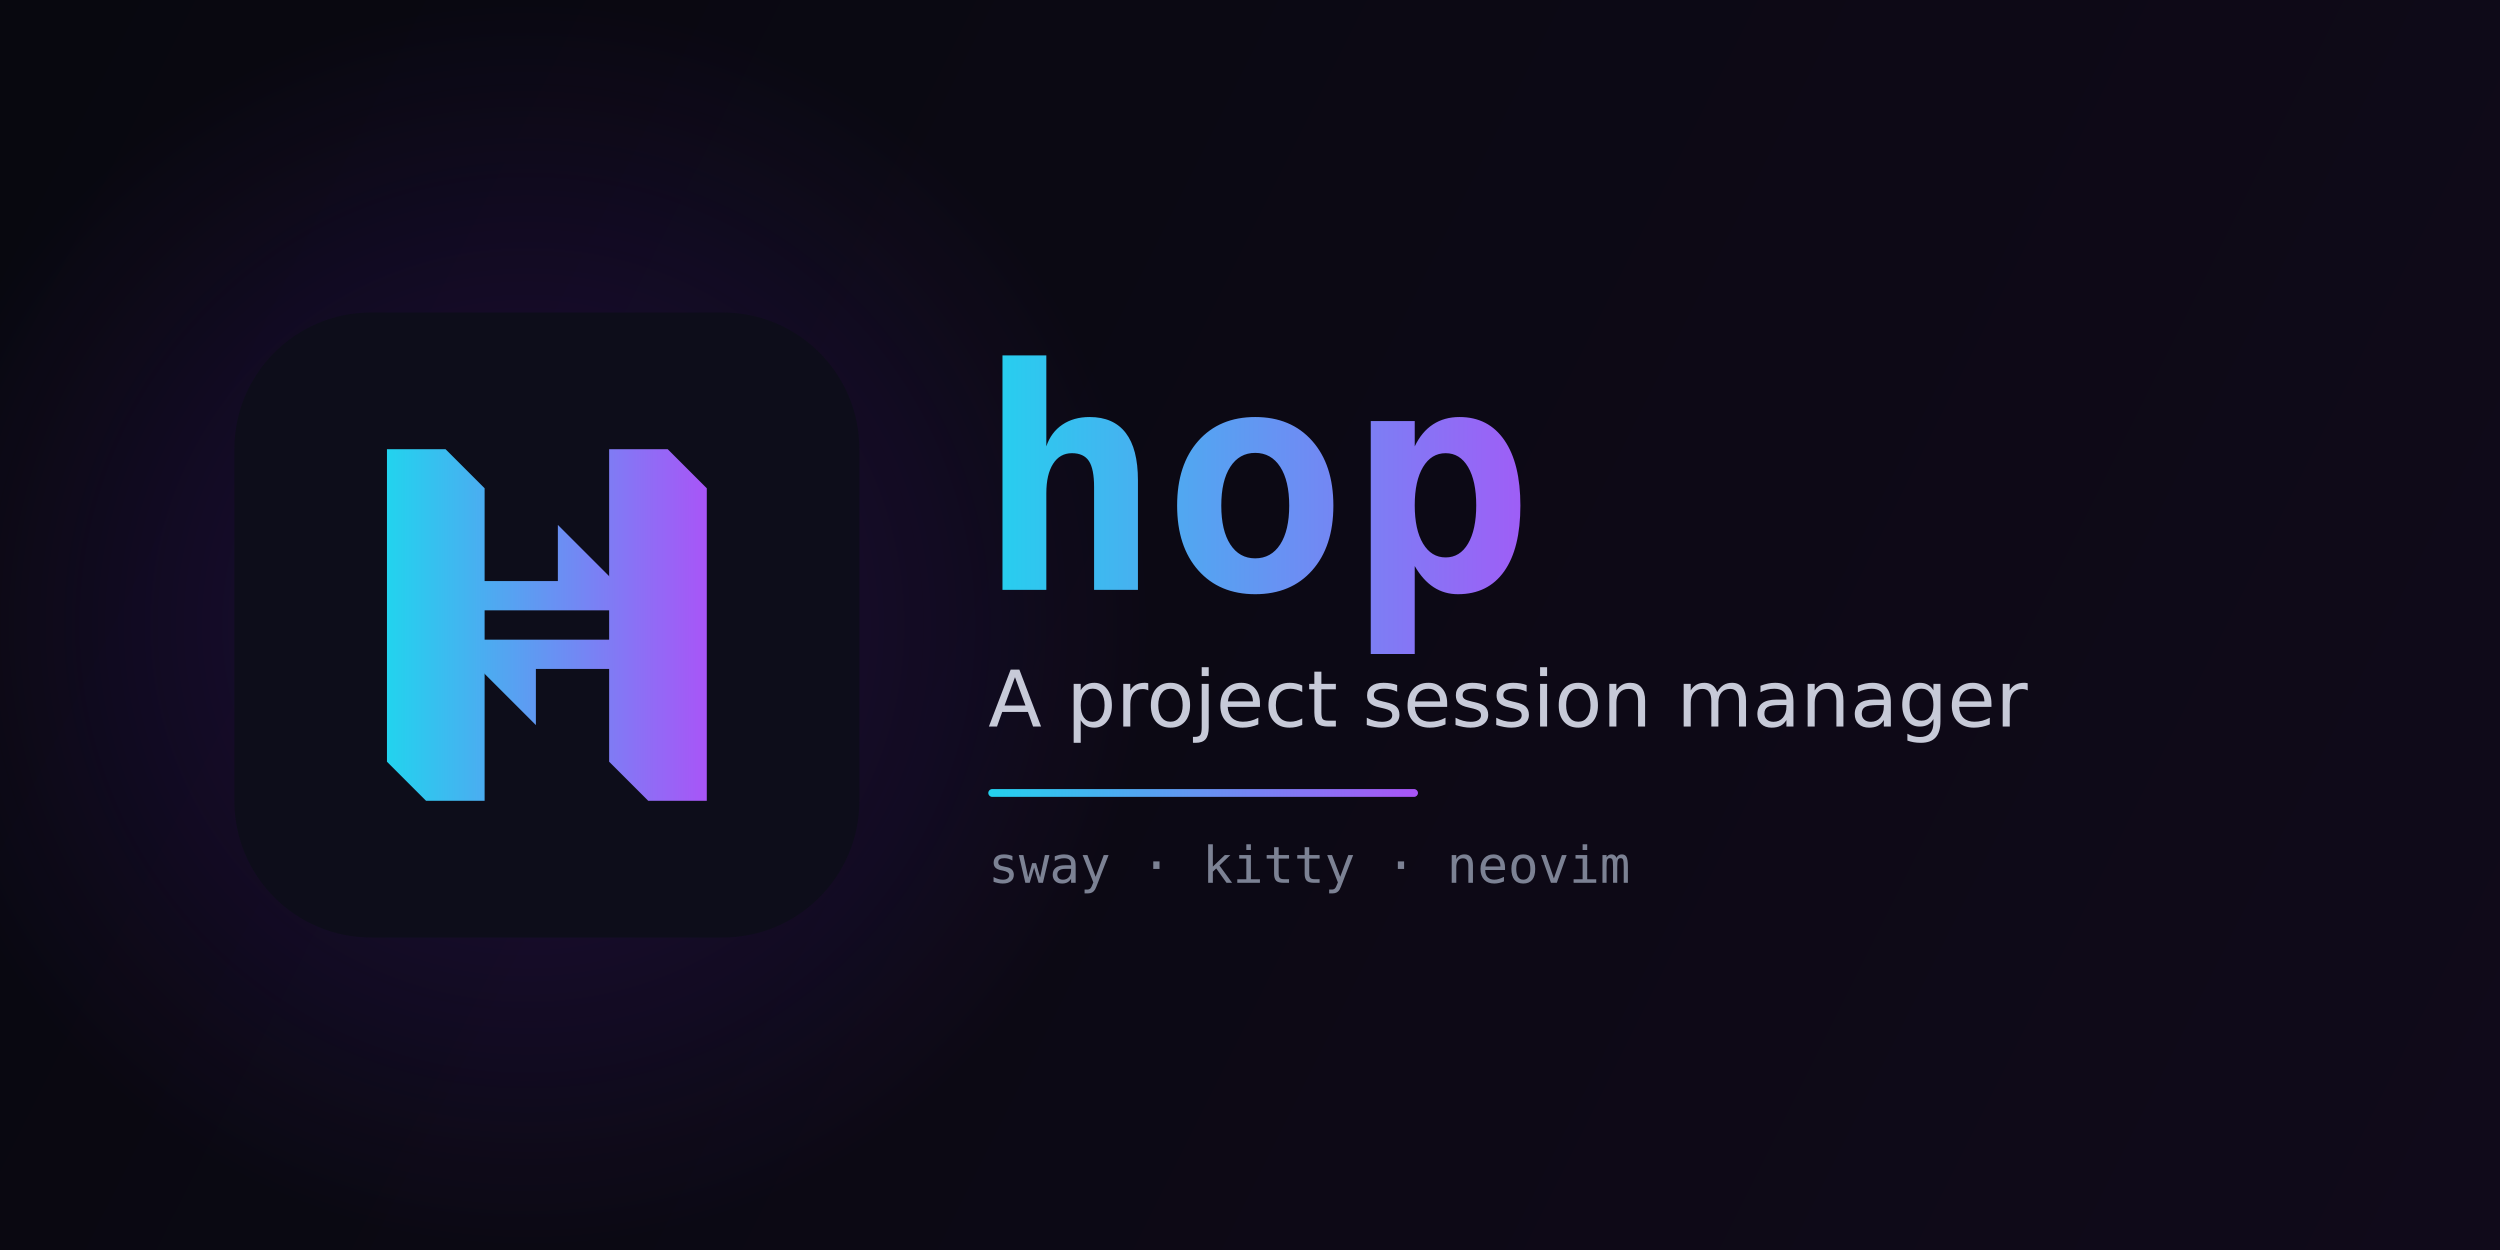
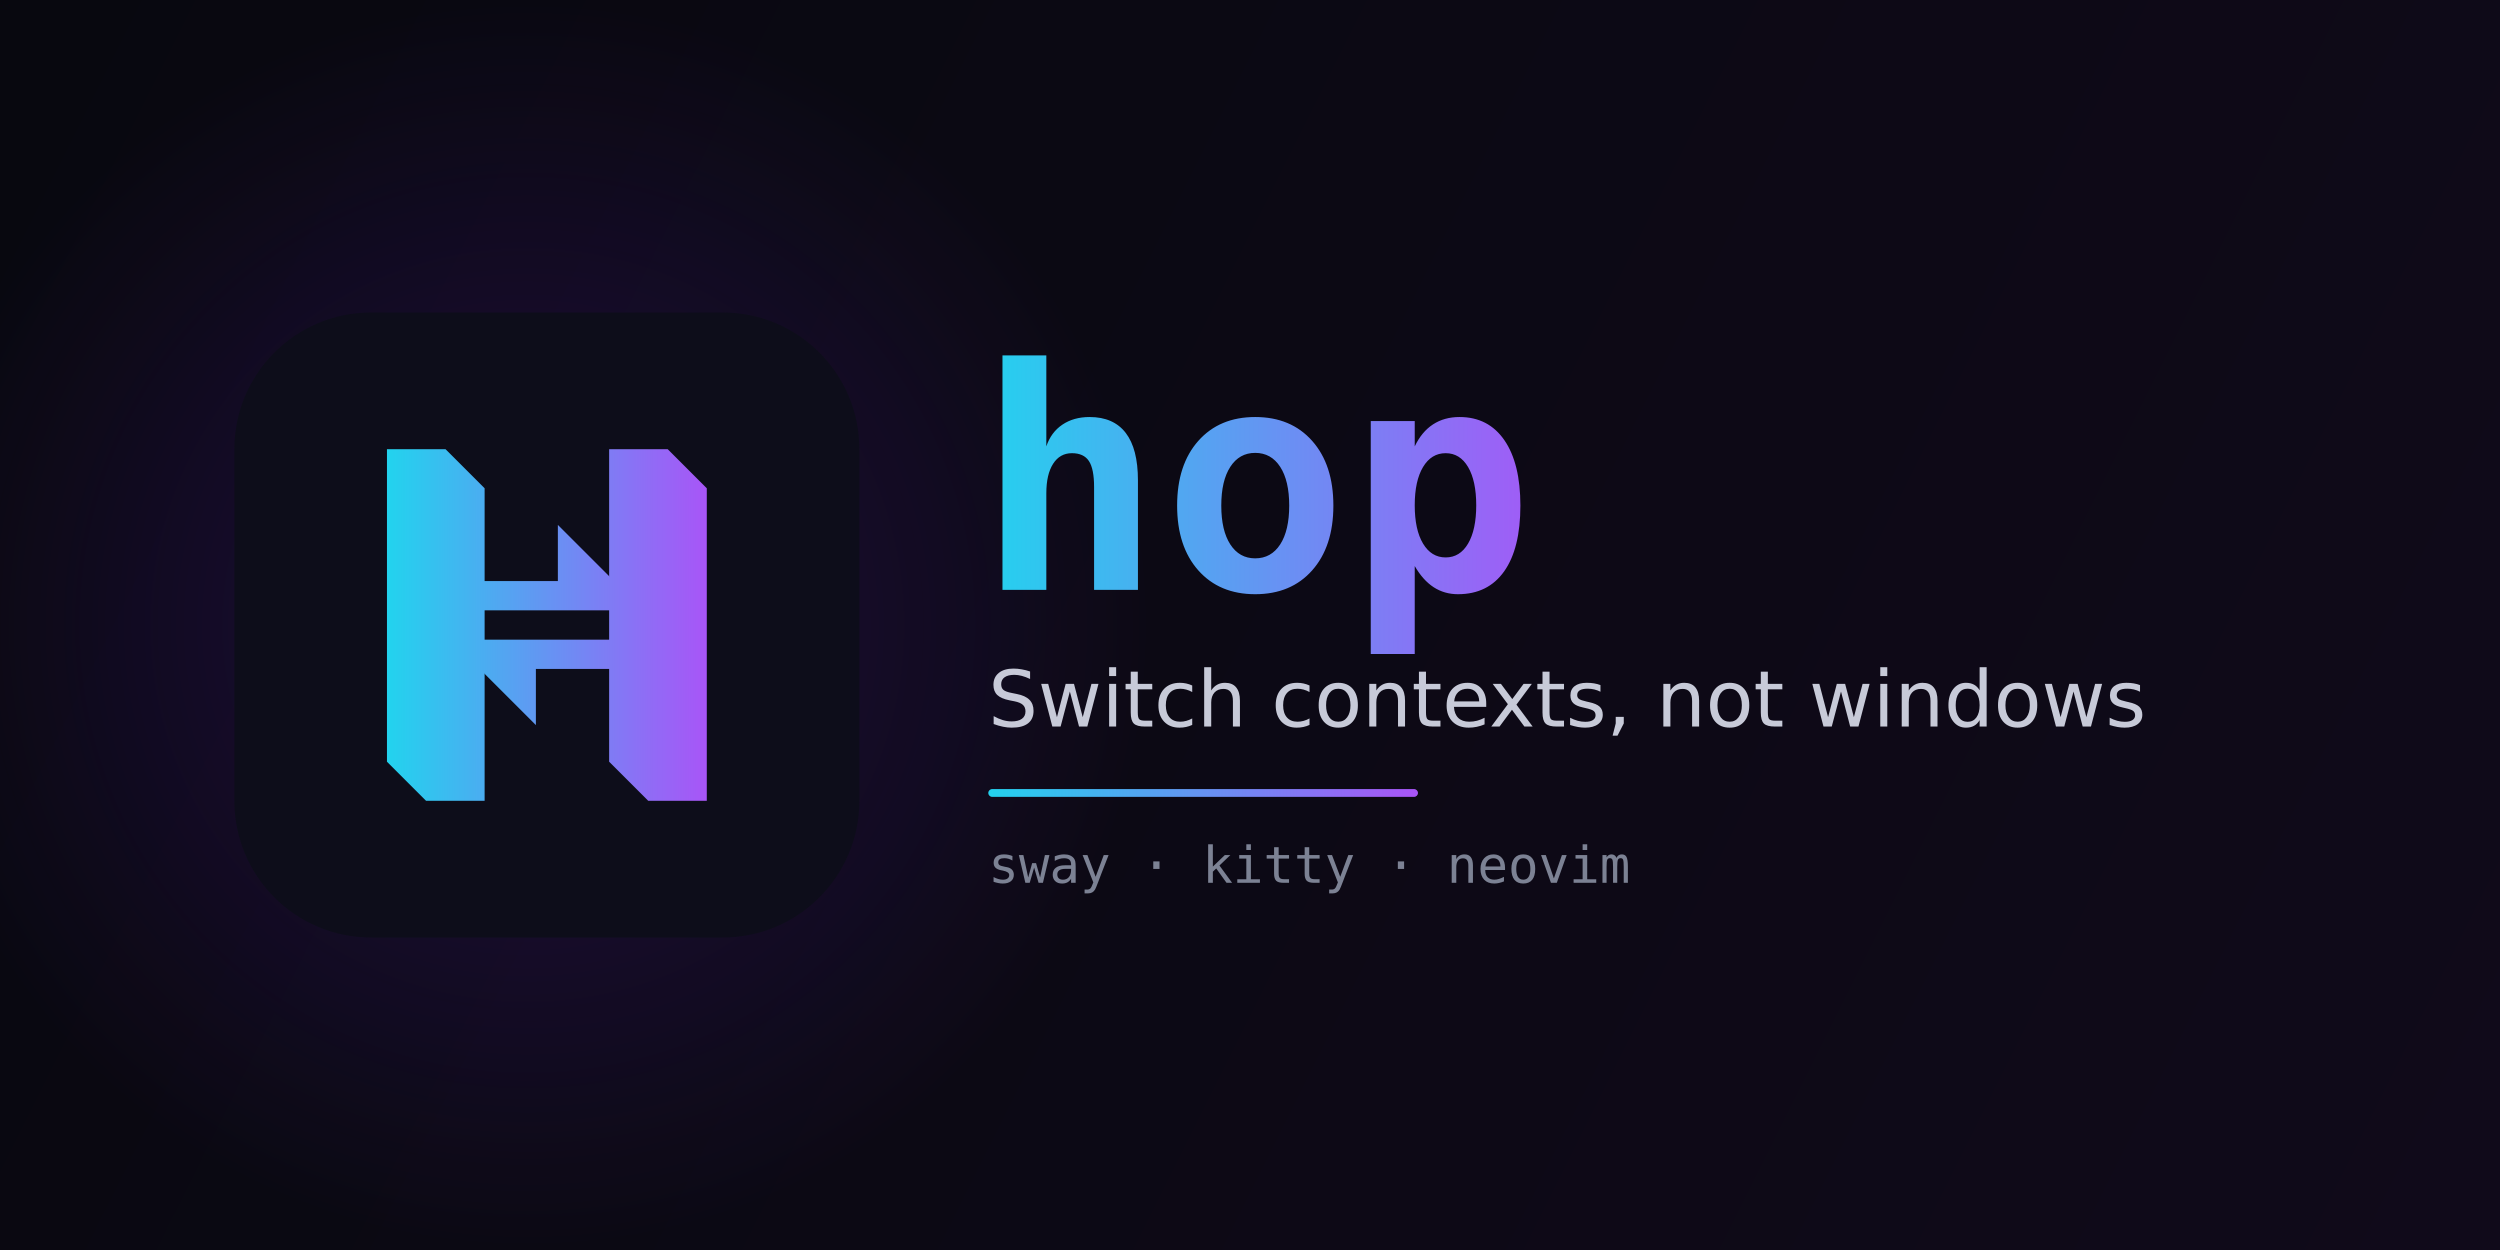
<svg xmlns="http://www.w3.org/2000/svg" width="1280" height="640" viewBox="0 0 1280 640">
  <defs>
    <linearGradient id="bg" x1="0" y1="0" x2="1280" y2="640" gradientUnits="userSpaceOnUse">
      <stop offset="0%" stop-color="#08080f" />
      <stop offset="100%" stop-color="#100a1a" />
    </linearGradient>
    <radialGradient id="glow" cx="270" cy="320" r="320" gradientUnits="userSpaceOnUse">
      <stop offset="0%" stop-color="#6d28d9" stop-opacity="0.22" />
      <stop offset="100%" stop-color="#6d28d9" stop-opacity="0" />
    </radialGradient>
    <linearGradient id="hopgrad" x1="500" y1="0" x2="800" y2="0" gradientUnits="userSpaceOnUse">
      <stop offset="0%" stop-color="#22d3ee" />
      <stop offset="100%" stop-color="#a855f7" />
    </linearGradient>
    <linearGradient id="iconG" x1="62.5" y1="0" x2="193.5" y2="0" gradientUnits="userSpaceOnUse">
      <stop offset="0%" stop-color="#22d3ee" />
      <stop offset="100%" stop-color="#a855f7" />
    </linearGradient>
    <linearGradient id="divider" x1="504" y1="0" x2="724" y2="0" gradientUnits="userSpaceOnUse">
      <stop offset="0%" stop-color="#22d3ee" />
      <stop offset="100%" stop-color="#a855f7" />
    </linearGradient>
  </defs>
  <rect width="1280" height="640" fill="url(#bg)" />
  <rect width="1280" height="640" fill="url(#glow)" />
  <g transform="translate(120,160) scale(1.25)">
    <rect width="256" height="256" rx="56" fill="#0d0d1a" />
    <path d="M 62.5 56 L 86.5 56 L 102.5 72 L 102.5 200 L 78.5 200 L 62.5 184 Z" fill="url(#iconG)" />
    <path d="M 153.5 56 L 177.5 56 L 193.5 72 L 193.5 200 L 169.5 200 L 153.5 184 Z" fill="url(#iconG)" />
    <path d="M 132.5 87 L 155.5 110 L 155.5 122 L 100.5 122 L 100.5 110 L 132.5 110 Z" fill="url(#iconG)" />
    <path d="M 123.5 169 L 100.5 146 L 100.5 134 L 155.5 134 L 155.5 146 L 123.5 146 Z" fill="url(#iconG)" />
  </g>
  <text x="500" y="302" font-family="DejaVu Sans Mono" font-weight="bold" font-size="158" fill="url(#hopgrad)">hop</text>
-   <text x="506" y="372" font-family="DejaVu Sans" font-size="40" fill="#c7cad8">A project session manager</text>
+   <text x="506" y="372" font-family="DejaVu Sans" font-size="40" fill="#c7cad8">Switch contexts, not windows</text>
  <rect x="506" y="404" width="220" height="4" rx="2" fill="url(#divider)" />
  <text x="506" y="452" font-family="DejaVu Sans Mono" font-size="26" fill="#7c8294">sway · kitty · neovim</text>
</svg>
